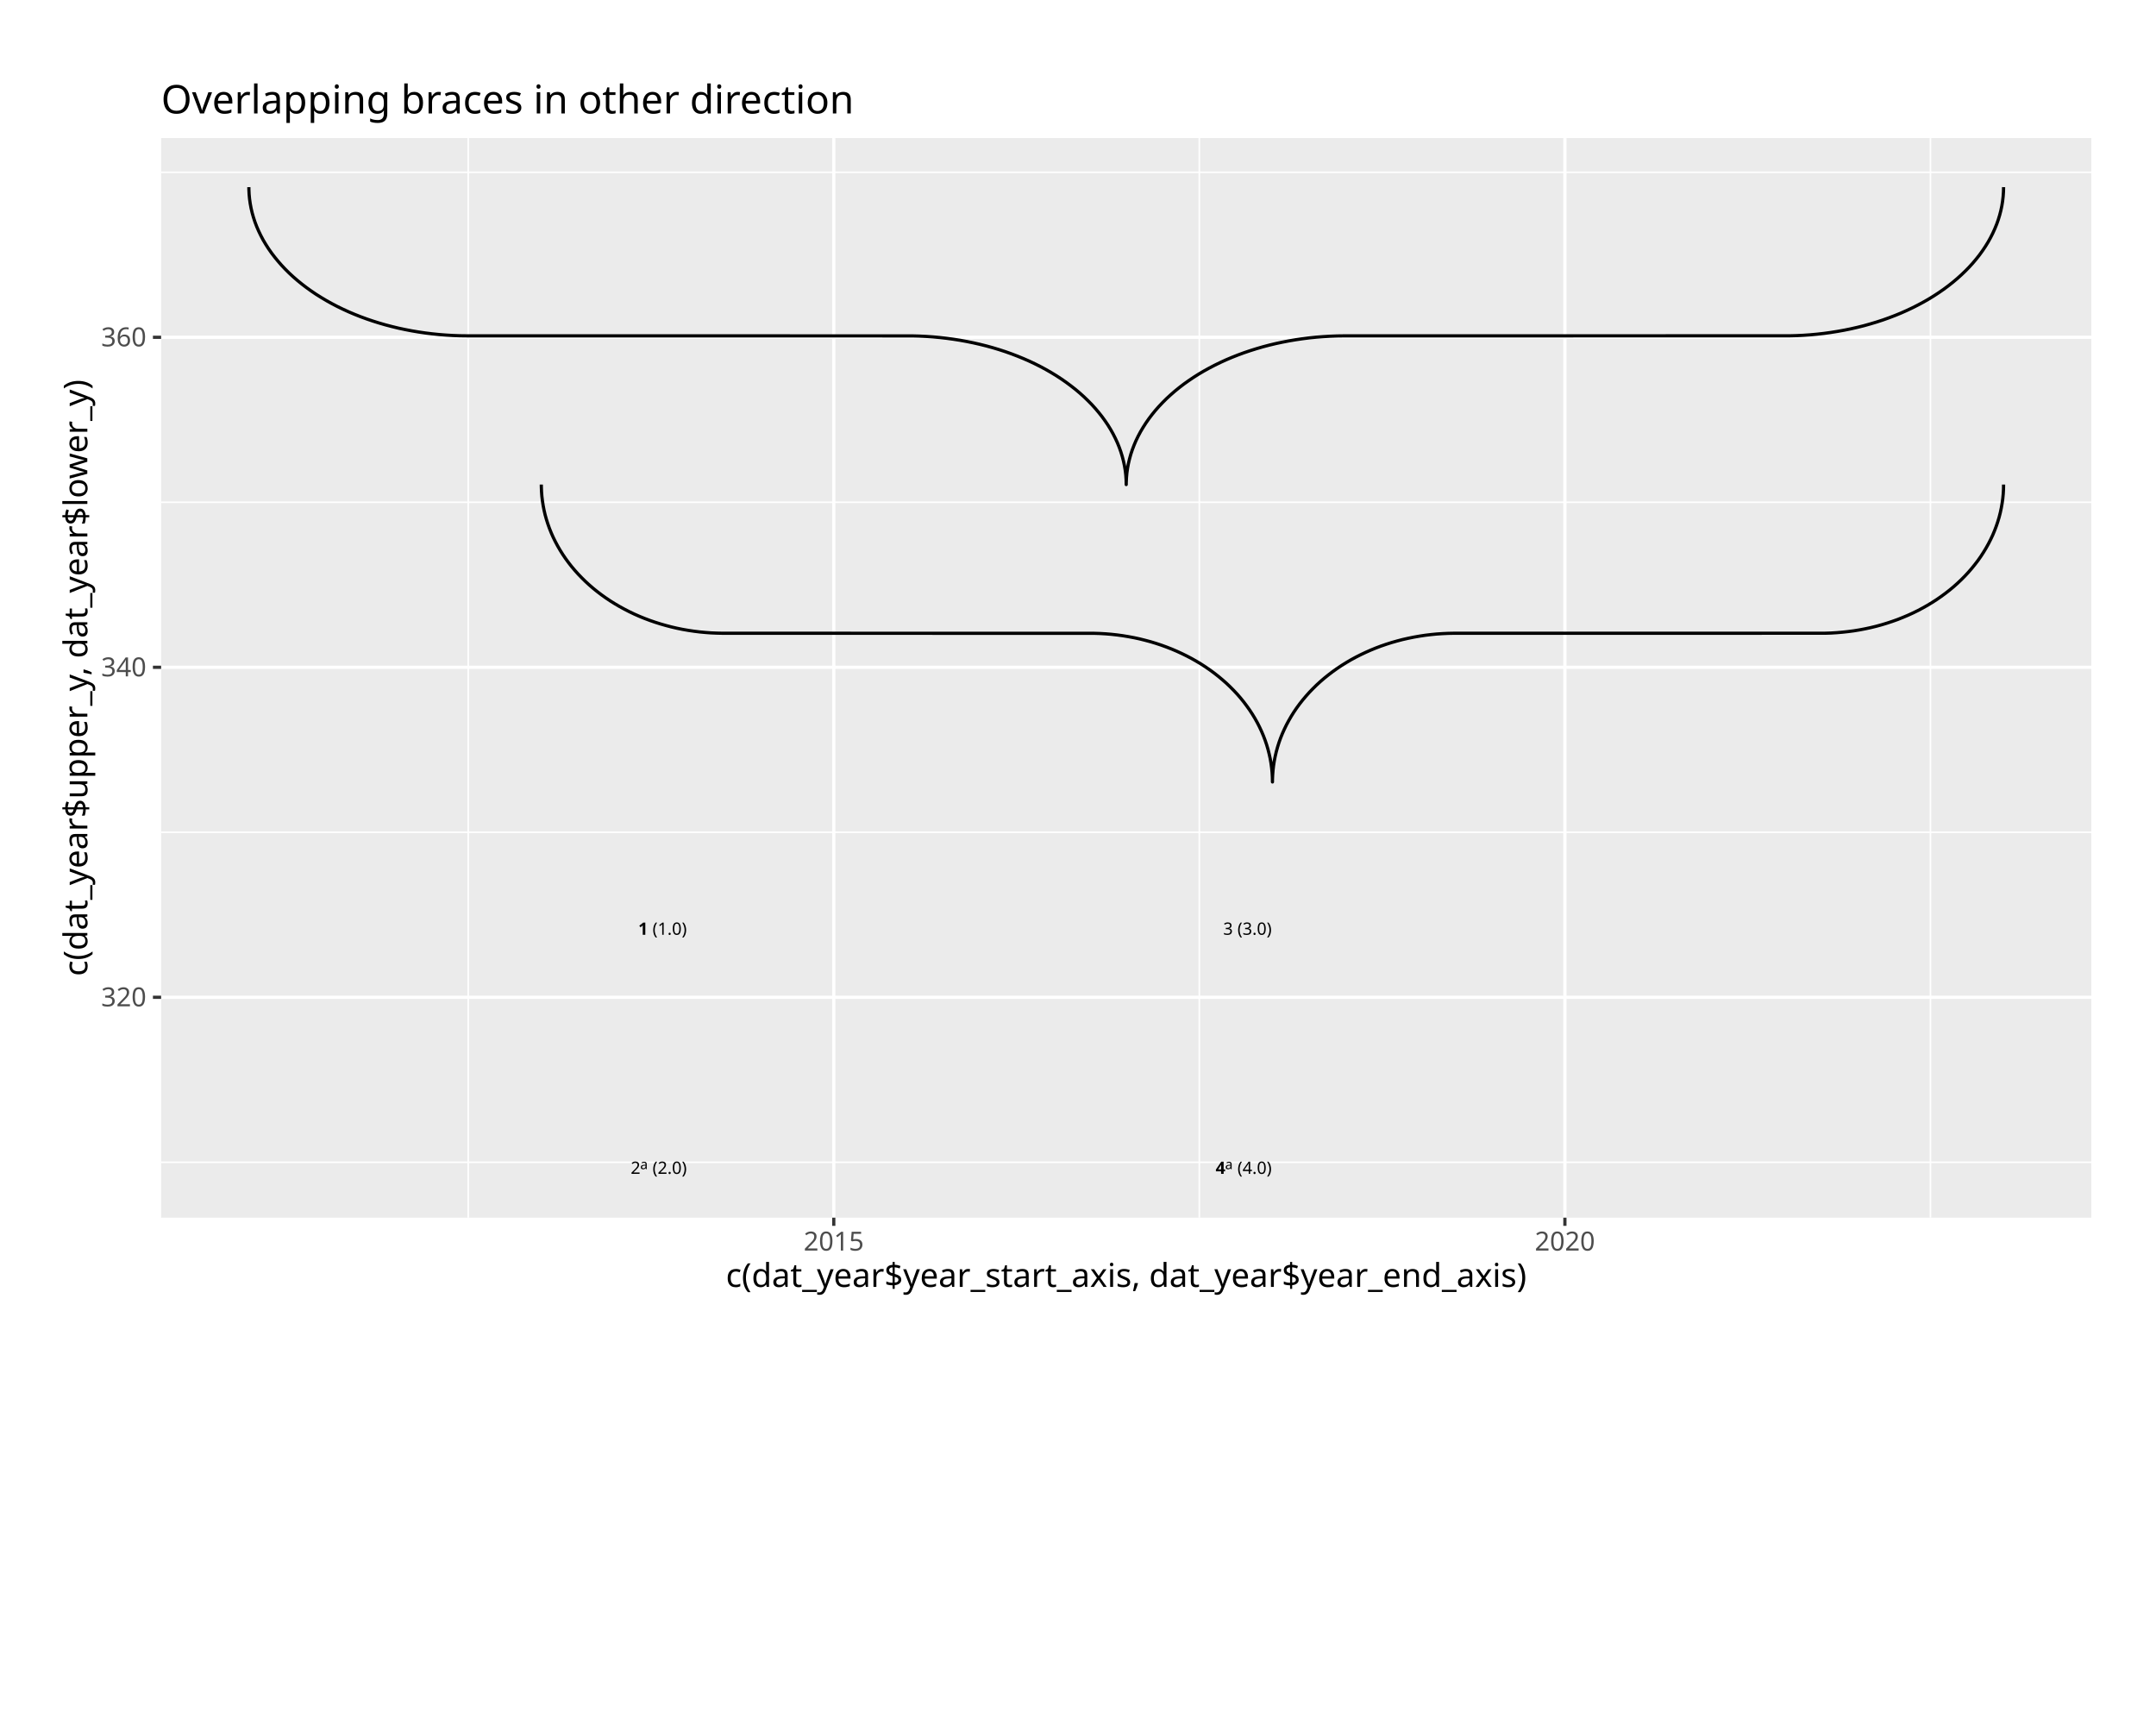
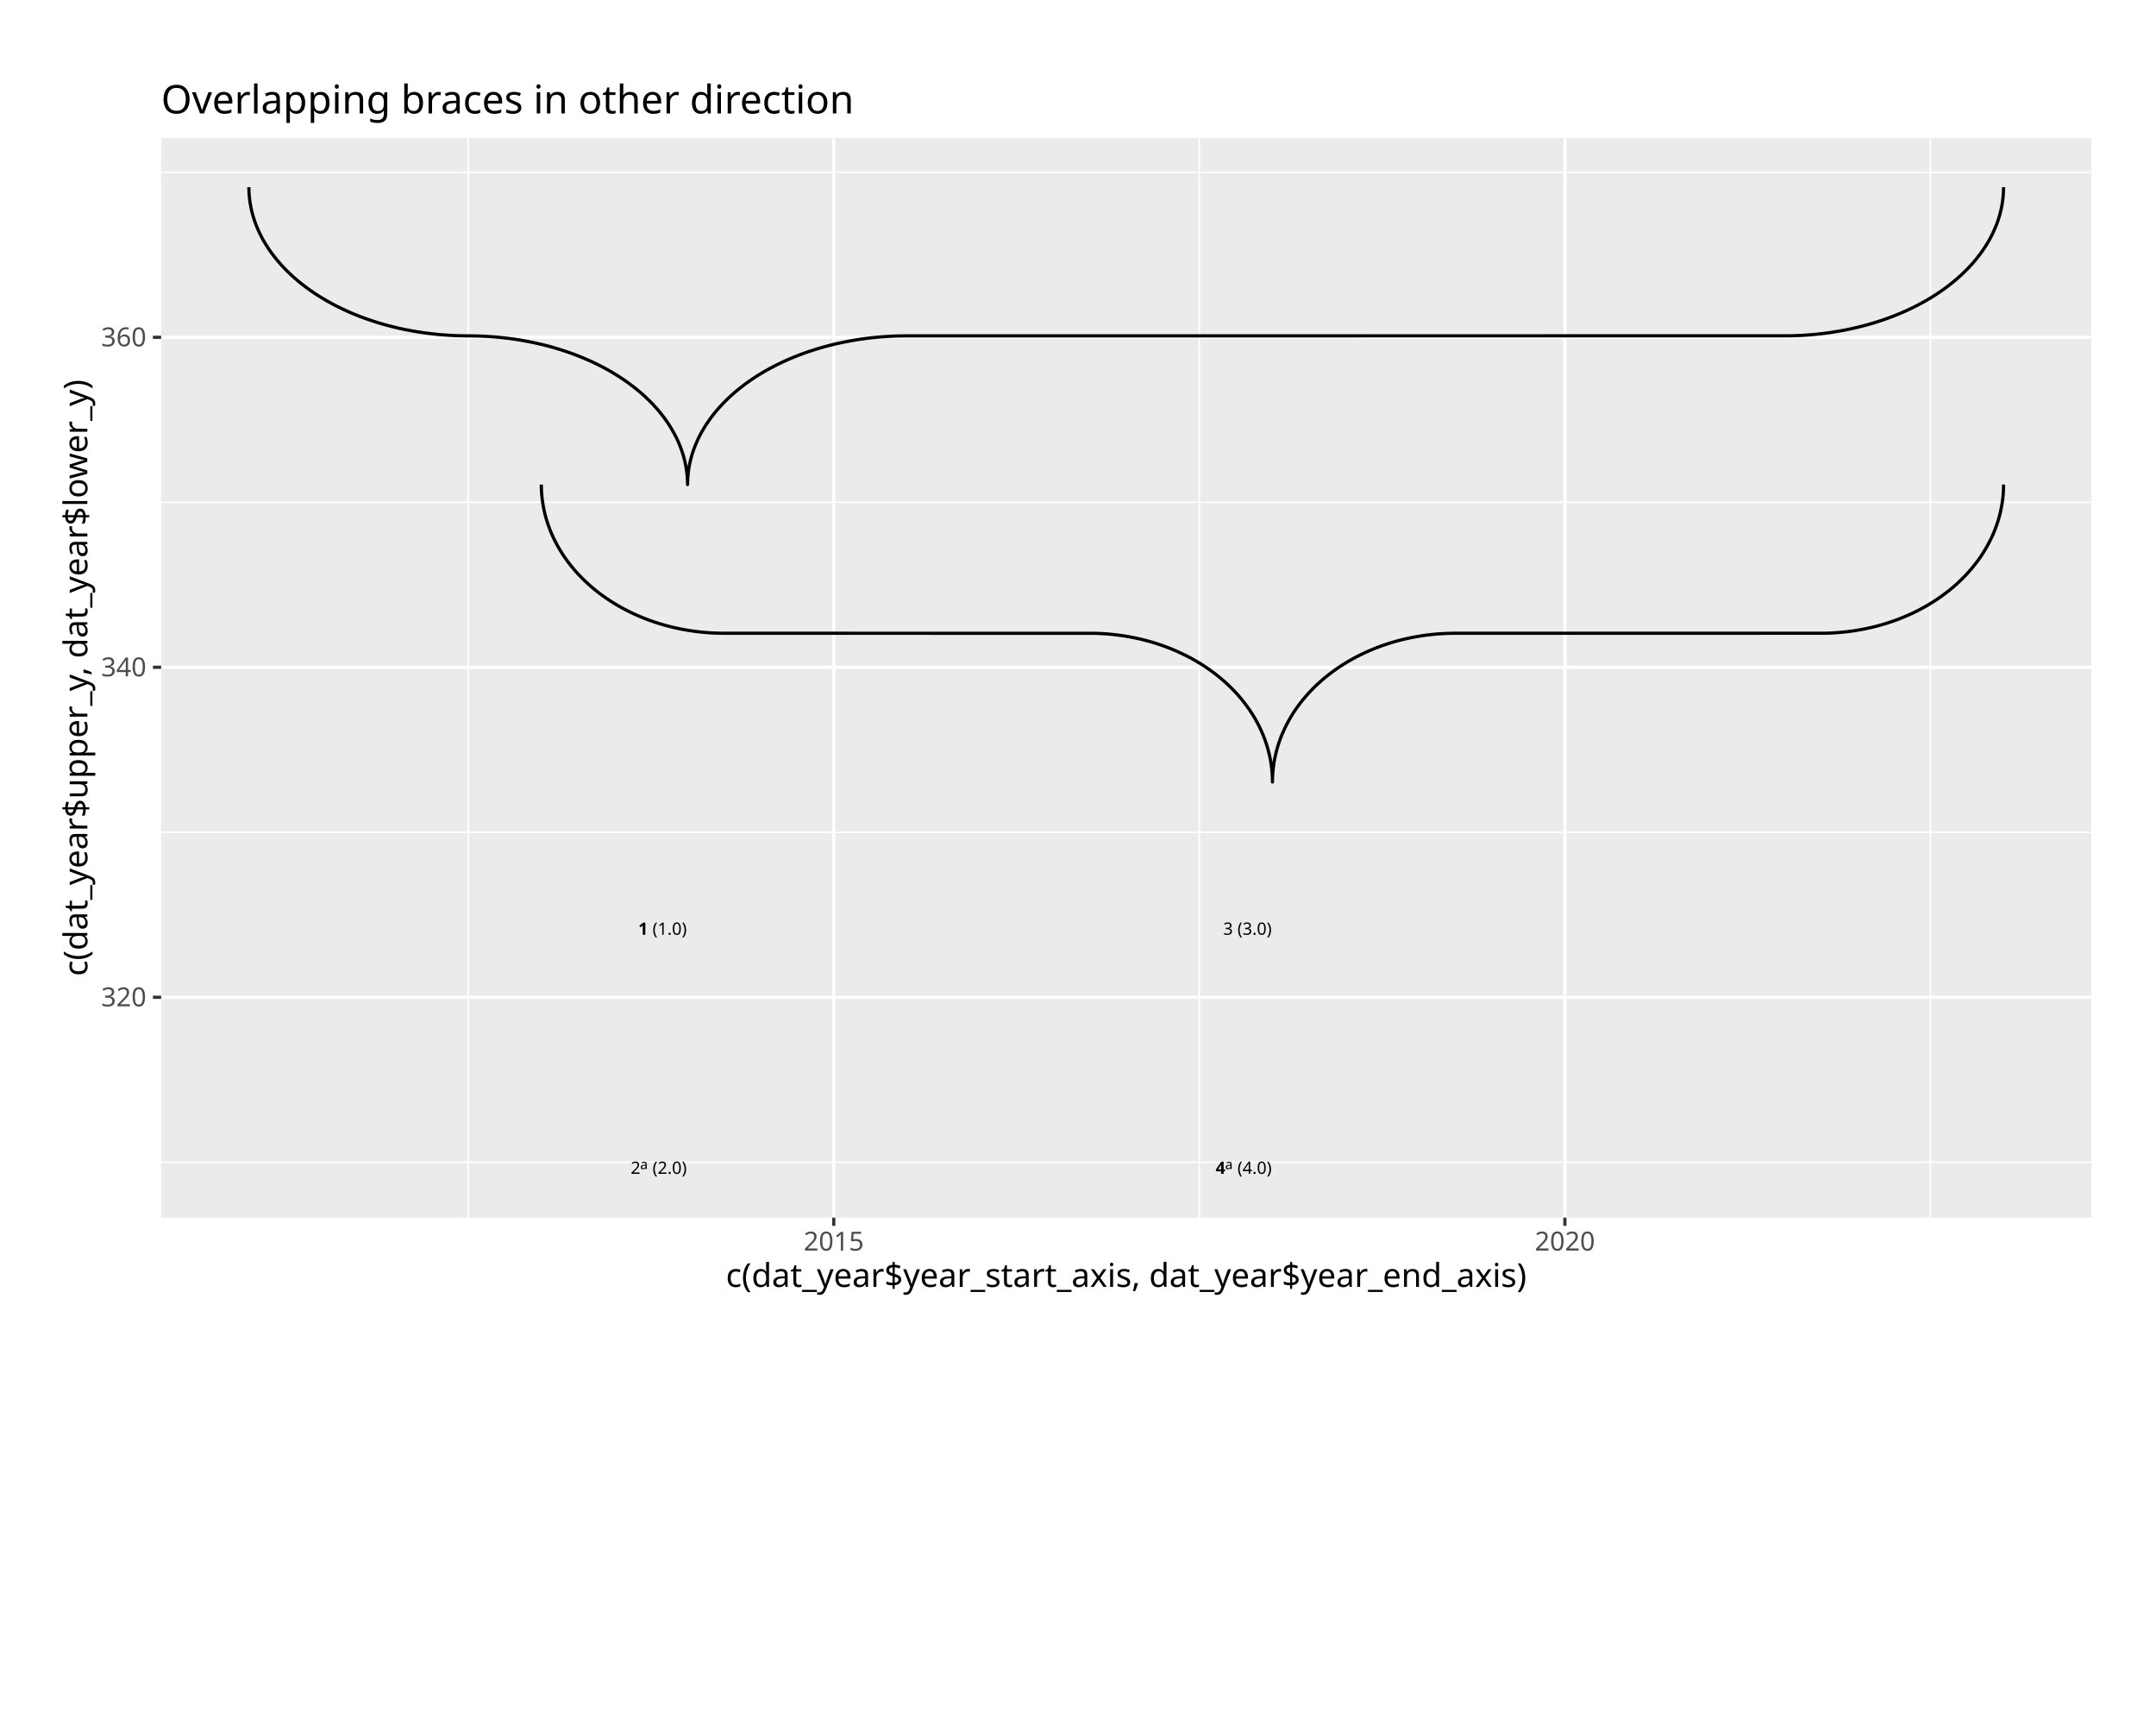
<svg xmlns="http://www.w3.org/2000/svg" class="svglite" data-engine-version="2.0" width="720.00pt" height="576.00pt" viewBox="0 0 720.00 576.00">
  <defs>
    <style type="text/css">
    .svglite line, .svglite polyline, .svglite polygon, .svglite path, .svglite rect, .svglite circle {
      fill: none;
      stroke: #000000;
      stroke-linecap: round;
      stroke-linejoin: round;
      stroke-miterlimit: 10.00;
    }
  </style>
  </defs>
  <rect width="100%" height="100%" style="stroke: none; fill: #FFFFFF;" />
  <defs>
    <clipPath id="cpMC4wMHw3MjAuMDB8MC4wMHw1NzYuMDA=">
      <rect x="0.00" y="0.00" width="720.00" height="576.00" />
    </clipPath>
  </defs>
  <g clip-path="url(#cpMC4wMHw3MjAuMDB8MC4wMHw1NzYuMDA=)">
    <rect x="-0" y="0.00" width="720.00" height="576.00" style="stroke-width: 1.07; stroke: #FFFFFF; fill: #FFFFFF;" />
  </g>
  <defs>
    <clipPath id="cpNTMuODF8Njk4LjQwfDQ2LjEwfDQwNi41OQ==">
      <rect x="53.81" y="46.10" width="644.59" height="360.49" />
    </clipPath>
  </defs>
  <g clip-path="url(#cpNTMuODF8Njk4LjQwfDQ2LjEwfDQwNi41OQ==)">
    <rect x="53.81" y="46.10" width="644.59" height="360.49" style="stroke-width: 1.07; stroke: none; fill: #EBEBEB;" />
    <polyline points="53.81,388.10 698.40,388.10 " style="stroke-width: 0.53; stroke: #FFFFFF; stroke-linecap: butt;" />
    <polyline points="53.81,277.91 698.40,277.91 " style="stroke-width: 0.53; stroke: #FFFFFF; stroke-linecap: butt;" />
    <polyline points="53.81,167.72 698.40,167.72 " style="stroke-width: 0.53; stroke: #FFFFFF; stroke-linecap: butt;" />
    <polyline points="53.81,57.53 698.40,57.53 " style="stroke-width: 0.53; stroke: #FFFFFF; stroke-linecap: butt;" />
    <polyline points="156.36,406.59 156.36,46.10 " style="stroke-width: 0.53; stroke: #FFFFFF; stroke-linecap: butt;" />
    <polyline points="400.52,406.59 400.52,46.10 " style="stroke-width: 0.53; stroke: #FFFFFF; stroke-linecap: butt;" />
    <polyline points="644.68,406.59 644.68,46.10 " style="stroke-width: 0.53; stroke: #FFFFFF; stroke-linecap: butt;" />
    <polyline points="53.81,333.00 698.40,333.00 " style="stroke-width: 1.07; stroke: #FFFFFF; stroke-linecap: butt;" />
    <polyline points="53.81,222.82 698.40,222.82 " style="stroke-width: 1.07; stroke: #FFFFFF; stroke-linecap: butt;" />
    <polyline points="53.81,112.63 698.40,112.63 " style="stroke-width: 1.07; stroke: #FFFFFF; stroke-linecap: butt;" />
    <polyline points="278.44,406.59 278.44,46.10 " style="stroke-width: 1.07; stroke: #FFFFFF; stroke-linecap: butt;" />
    <polyline points="522.60,406.59 522.60,46.10 " style="stroke-width: 1.07; stroke: #FFFFFF; stroke-linecap: butt;" />
-     <polyline points="83.11,62.49 83.12,63.27 83.19,64.84 83.34,66.41 83.56,67.97 83.85,69.52 84.21,71.07 84.65,72.61 85.15,74.14 85.73,75.66 86.38,77.16 87.10,78.65 87.88,80.13 88.74,81.58 89.66,83.02 90.65,84.44 91.71,85.83 92.83,87.20 94.01,88.55 95.25,89.87 96.56,91.17 97.92,92.43 99.35,93.67 100.83,94.87 102.36,96.04 103.95,97.18 105.59,98.29 107.29,99.35 109.03,100.39 110.82,101.38 112.65,102.34 114.53,103.25 116.45,104.13 118.41,104.96 120.40,105.75 122.44,106.50 124.50,107.20 126.60,107.86 128.73,108.48 130.88,109.04 133.06,109.57 135.27,110.04 137.49,110.47 139.74,110.85 142.00,111.18 144.27,111.46 146.56,111.70 148.85,111.88 151.16,112.02 153.47,112.11 155.78,112.14 304.59,112.16 306.90,112.22 309.21,112.33 311.51,112.49 313.80,112.70 316.08,112.96 318.35,113.27 320.60,113.62 322.84,114.03 325.05,114.48 327.24,114.98 329.41,115.52 331.55,116.11 333.67,116.75 335.75,117.43 337.80,118.16 339.81,118.93 341.79,119.74 343.73,120.59 345.63,121.49 347.48,122.42 349.30,123.40 351.06,124.41 352.78,125.46 354.45,126.55 356.06,127.67 357.62,128.83 359.13,130.01 360.58,131.23 361.98,132.49 363.31,133.77 364.59,135.07 365.80,136.41 366.95,137.77 368.04,139.15 369.06,140.56 370.02,141.98 370.91,143.43 371.73,144.90 372.48,146.38 373.17,147.88 373.78,149.39 374.32,150.91 374.79,152.45 375.19,153.99 375.52,155.54 375.78,157.10 375.96,158.66 376.07,160.23 376.10,161.80 376.10,161.80 376.11,161.01 376.19,159.45 376.33,157.88 376.55,156.32 376.84,154.77 377.21,153.22 377.64,151.68 378.15,150.15 378.73,148.63 379.37,147.13 380.09,145.64 380.88,144.16 381.74,142.71 382.66,141.27 383.65,139.85 384.70,138.46 385.82,137.08 387.00,135.74 388.25,134.42 389.55,133.12 390.92,131.86 392.34,130.62 393.82,129.42 395.36,128.24 396.95,127.11 398.59,126.00 400.28,124.93 402.02,123.90 403.81,122.91 405.65,121.95 407.52,121.04 409.44,120.16 411.40,119.33 413.40,118.54 415.43,117.79 417.50,117.09 419.60,116.43 421.72,115.81 423.88,115.24 426.06,114.72 428.26,114.25 430.49,113.82 432.73,113.44 434.99,113.11 437.27,112.82 439.55,112.59 441.85,112.41 444.15,112.27 446.46,112.18 448.78,112.15 597.59,112.13 599.90,112.07 602.20,111.96 604.50,111.80 606.80,111.59 609.08,111.33 611.34,111.02 613.60,110.66 615.83,110.26 618.05,109.81 620.24,109.31 622.41,108.77 624.55,108.17 626.66,107.54 628.74,106.86 630.79,106.13 632.81,105.36 634.79,104.55 636.73,103.69 638.62,102.80 640.48,101.86 642.29,100.89 644.06,99.88 645.77,98.83 647.44,97.74 649.06,96.62 650.62,95.46 652.13,94.27 653.58,93.05 654.97,91.80 656.31,90.52 657.59,89.21 658.80,87.88 659.95,86.52 661.04,85.14 662.06,83.73 663.02,82.30 663.91,80.86 664.73,79.39 665.48,77.91 666.16,76.41 666.78,74.90 667.32,73.38 667.79,71.84 668.19,70.30 668.52,68.74 668.77,67.19 668.95,65.62 669.06,64.06 669.10,62.49 669.10,62.49 " style="stroke-width: 1.07; stroke-linecap: butt;" />
+     <polyline points="83.11,62.49 83.12,63.27 83.19,64.84 83.34,66.41 83.56,67.97 83.85,69.52 84.21,71.07 84.65,72.61 85.15,74.14 85.73,75.66 86.38,77.16 87.10,78.65 87.88,80.13 88.74,81.58 89.66,83.02 90.65,84.44 91.71,85.83 92.83,87.20 94.01,88.55 95.25,89.87 96.56,91.17 97.92,92.43 99.35,93.67 100.83,94.87 102.36,96.04 103.95,97.18 105.59,98.29 107.29,99.35 109.03,100.39 110.82,101.38 112.65,102.34 114.53,103.25 116.45,104.13 118.41,104.96 120.40,105.75 122.44,106.50 124.50,107.20 126.60,107.86 128.73,108.48 130.88,109.04 133.06,109.57 135.27,110.04 137.49,110.47 139.74,110.85 142.00,111.18 144.27,111.46 146.56,111.70 148.85,111.88 151.16,112.02 153.47,112.11 155.78,112.14 158.09,112.16 160.40,112.22 162.71,112.33 165.01,112.49 167.30,112.70 169.58,112.96 171.85,113.27 174.10,113.62 176.34,114.03 178.55,114.48 180.74,114.98 182.91,115.52 185.05,116.11 187.17,116.75 189.25,117.43 191.30,118.16 193.32,118.93 195.29,119.74 197.23,120.59 199.13,121.49 200.99,122.42 202.80,123.40 204.56,124.41 206.28,125.46 207.95,126.55 209.56,127.67 211.13,128.83 212.63,130.01 214.09,131.23 215.48,132.49 216.82,133.77 218.09,135.07 219.31,136.41 220.46,137.77 221.54,139.15 222.57,140.56 223.52,141.98 224.41,143.43 225.23,144.90 225.99,146.38 226.67,147.88 227.28,149.39 227.82,150.91 228.30,152.45 228.70,153.99 229.02,155.54 229.28,157.10 229.46,158.66 229.57,160.23 229.61,161.80 229.61,161.80 229.62,161.01 229.69,159.45 229.83,157.88 230.05,156.32 230.34,154.77 230.71,153.22 231.14,151.68 231.65,150.15 232.23,148.63 232.88,147.13 233.59,145.64 234.38,144.16 235.24,142.71 236.16,141.27 237.15,139.85 238.20,138.46 239.32,137.08 240.51,135.74 241.75,134.42 243.06,133.12 244.42,131.86 245.85,130.62 247.33,129.42 248.86,128.24 250.45,127.11 252.09,126.00 253.78,124.93 255.53,123.90 257.31,122.91 259.15,121.95 261.03,121.04 262.94,120.16 264.90,119.33 266.90,118.54 268.93,117.79 271.00,117.09 273.10,116.43 275.23,115.81 277.38,115.24 279.56,114.72 281.77,114.25 283.99,113.82 286.23,113.44 288.49,113.11 290.77,112.82 293.06,112.59 295.35,112.41 297.66,112.27 299.97,112.18 302.28,112.15 597.59,112.13 599.90,112.07 602.20,111.96 604.50,111.80 606.80,111.59 609.08,111.33 611.34,111.02 613.60,110.66 615.83,110.26 618.05,109.81 620.24,109.31 622.41,108.77 624.55,108.17 626.66,107.54 628.74,106.86 630.79,106.13 632.81,105.36 634.79,104.55 636.73,103.69 638.62,102.80 640.48,101.86 642.29,100.89 644.06,99.88 645.77,98.83 647.44,97.74 649.06,96.62 650.62,95.46 652.13,94.27 653.58,93.05 654.97,91.80 656.31,90.52 657.59,89.21 658.80,87.88 659.95,86.52 661.04,85.14 662.06,83.73 663.02,82.30 663.91,80.86 664.73,79.39 665.48,77.91 666.16,76.41 666.78,74.90 667.32,73.38 667.79,71.84 668.19,70.30 668.52,68.74 668.77,67.19 668.95,65.62 669.06,64.06 669.10,62.49 669.10,62.49 " style="stroke-width: 1.07; stroke-linecap: butt;" />
    <polyline points="180.77,161.80 180.78,162.58 180.84,164.15 180.96,165.71 181.15,167.27 181.39,168.83 181.69,170.38 182.05,171.92 182.48,173.45 182.96,174.96 183.50,176.47 184.10,177.96 184.75,179.43 185.47,180.89 186.24,182.33 187.06,183.74 187.94,185.14 188.87,186.51 189.86,187.86 190.89,189.18 191.98,190.47 193.12,191.74 194.31,192.97 195.54,194.18 196.82,195.35 198.14,196.49 199.51,197.59 200.92,198.66 202.37,199.69 203.86,200.69 205.39,201.64 206.96,202.56 208.56,203.43 210.19,204.27 211.85,205.06 213.55,205.81 215.27,206.51 217.02,207.17 218.79,207.78 220.59,208.35 222.40,208.87 224.24,209.35 226.09,209.78 227.96,210.16 229.85,210.49 231.74,210.77 233.65,211.01 235.56,211.19 237.48,211.33 239.41,211.41 241.33,211.45 365.34,211.47 367.27,211.53 369.19,211.64 371.11,211.80 373.02,212.01 374.92,212.27 376.81,212.58 378.68,212.93 380.55,213.33 382.39,213.79 384.22,214.28 386.03,214.83 387.81,215.42 389.57,216.06 391.31,216.74 393.02,217.47 394.69,218.24 396.34,219.05 397.96,219.90 399.54,220.80 401.09,221.73 402.60,222.71 404.07,223.72 405.50,224.77 406.89,225.86 408.23,226.98 409.54,228.13 410.79,229.32 412.00,230.54 413.17,231.79 414.28,233.07 415.34,234.38 416.35,235.72 417.31,237.07 418.22,238.46 419.07,239.86 419.87,241.29 420.61,242.74 421.29,244.20 421.92,245.69 422.49,247.19 423.00,248.70 423.45,250.22 423.84,251.76 424.18,253.30 424.45,254.85 424.66,256.41 424.82,257.97 424.91,259.54 424.94,261.11 424.94,261.11 424.94,260.32 425.01,258.75 425.13,257.19 425.31,255.63 425.55,254.07 425.86,252.53 426.22,250.99 426.64,249.46 427.12,247.94 427.66,246.43 428.26,244.94 428.92,243.47 429.63,242.01 430.40,240.58 431.22,239.16 432.10,237.76 433.03,236.39 434.02,235.04 435.06,233.72 436.15,232.43 437.28,231.16 438.47,229.93 439.70,228.72 440.98,227.55 442.31,226.41 443.68,225.31 445.09,224.24 446.54,223.21 448.03,222.21 449.56,221.26 451.12,220.34 452.72,219.47 454.35,218.64 456.02,217.85 457.71,217.10 459.43,216.39 461.18,215.73 462.95,215.12 464.75,214.55 466.57,214.03 468.40,213.55 470.26,213.13 472.13,212.75 474.01,212.42 475.91,212.13 477.81,211.90 479.73,211.71 481.65,211.58 483.57,211.49 485.50,211.45 609.50,211.44 611.43,211.38 613.35,211.26 615.27,211.10 617.18,210.89 619.08,210.64 620.97,210.33 622.85,209.97 624.71,209.57 626.56,209.12 628.38,208.62 630.19,208.07 631.97,207.48 633.74,206.85 635.47,206.16 637.18,205.44 638.86,204.67 640.51,203.86 642.12,203.00 643.70,202.11 645.25,201.17 646.76,200.20 648.23,199.18 649.66,198.13 651.05,197.05 652.40,195.93 653.70,194.77 654.96,193.58 656.17,192.36 657.33,191.11 658.44,189.83 659.50,188.52 660.52,187.19 661.48,185.83 662.38,184.44 663.23,183.04 664.03,181.61 664.77,180.16 665.46,178.70 666.08,177.22 666.65,175.72 667.16,174.21 667.62,172.68 668.01,171.15 668.34,169.60 668.61,168.05 668.83,166.49 668.98,164.93 669.07,163.37 669.10,161.80 669.10,161.80 " style="stroke-width: 1.07; stroke-linecap: butt;" />
    <text x="213.16" y="312.13" style="font-size: 5.69px; font-weight: bold; font-family: sans;" textLength="3.17px" lengthAdjust="spacingAndGlyphs">1</text>
    <text x="217.91" y="312.13" style="font-size: 5.69px; font-family: sans;" textLength="11.70px" lengthAdjust="spacingAndGlyphs">(1.0)</text>
    <text x="210.63" y="391.97" style="font-size: 5.69px; font-family: sans;" textLength="3.17px" lengthAdjust="spacingAndGlyphs">2</text>
    <text x="213.79" y="390.40" style="font-size: 4.55px; font-family: sans;" textLength="2.53px" lengthAdjust="spacingAndGlyphs">a</text>
    <text x="217.91" y="391.97" style="font-size: 5.69px; font-family: sans;" textLength="11.70px" lengthAdjust="spacingAndGlyphs">(2.0)</text>
    <text x="408.49" y="312.13" style="font-size: 5.69px; font-family: sans;" textLength="3.17px" lengthAdjust="spacingAndGlyphs">3</text>
    <text x="413.24" y="312.13" style="font-size: 5.69px; font-family: sans;" textLength="11.70px" lengthAdjust="spacingAndGlyphs">(3.0)</text>
    <text x="405.96" y="391.97" style="font-size: 5.69px; font-weight: bold; font-family: sans;" textLength="3.17px" lengthAdjust="spacingAndGlyphs">4</text>
    <text x="409.12" y="390.40" style="font-size: 4.55px; font-family: sans;" textLength="2.53px" lengthAdjust="spacingAndGlyphs">a</text>
    <text x="413.24" y="391.97" style="font-size: 5.69px; font-family: sans;" textLength="11.70px" lengthAdjust="spacingAndGlyphs">(4.0)</text>
  </g>
  <g clip-path="url(#cpMC4wMHw3MjAuMDB8MC4wMHw1NzYuMDA=)">
    <text x="48.88" y="336.03" text-anchor="end" style="font-size: 8.80px; fill: #4D4D4D; font-family: sans;" textLength="14.68px" lengthAdjust="spacingAndGlyphs">320</text>
    <text x="48.88" y="225.84" text-anchor="end" style="font-size: 8.80px; fill: #4D4D4D; font-family: sans;" textLength="14.68px" lengthAdjust="spacingAndGlyphs">340</text>
    <text x="48.88" y="115.65" text-anchor="end" style="font-size: 8.80px; fill: #4D4D4D; font-family: sans;" textLength="14.68px" lengthAdjust="spacingAndGlyphs">360</text>
    <polyline points="51.07,333.00 53.81,333.00 " style="stroke-width: 1.07; stroke: #333333; stroke-linecap: butt;" />
    <polyline points="51.07,222.82 53.81,222.82 " style="stroke-width: 1.07; stroke: #333333; stroke-linecap: butt;" />
    <polyline points="51.07,112.63 53.81,112.63 " style="stroke-width: 1.07; stroke: #333333; stroke-linecap: butt;" />
    <polyline points="278.44,409.33 278.44,406.59 " style="stroke-width: 1.07; stroke: #333333; stroke-linecap: butt;" />
    <polyline points="522.60,409.33 522.60,406.59 " style="stroke-width: 1.07; stroke: #333333; stroke-linecap: butt;" />
    <text x="278.44" y="417.58" text-anchor="middle" style="font-size: 8.80px; fill: #4D4D4D; font-family: sans;" textLength="19.58px" lengthAdjust="spacingAndGlyphs">2015</text>
    <text x="522.60" y="417.58" text-anchor="middle" style="font-size: 8.80px; fill: #4D4D4D; font-family: sans;" textLength="19.58px" lengthAdjust="spacingAndGlyphs">2020</text>
    <text x="376.10" y="429.72" text-anchor="middle" style="font-size: 11.00px; font-family: sans;" textLength="262.98px" lengthAdjust="spacingAndGlyphs">c(dat_year$year_start_axis, dat_year$year_end_axis)</text>
    <text transform="translate(29.17,226.35) rotate(-90)" text-anchor="middle" style="font-size: 11.00px; font-family: sans;" textLength="194.48px" lengthAdjust="spacingAndGlyphs">c(dat_year$upper_y, dat_year$lower_y)</text>
    <text x="53.81" y="37.88" style="font-size: 13.20px; font-family: sans;" textLength="215.74px" lengthAdjust="spacingAndGlyphs">Overlapping braces in other direction</text>
  </g>
</svg>
